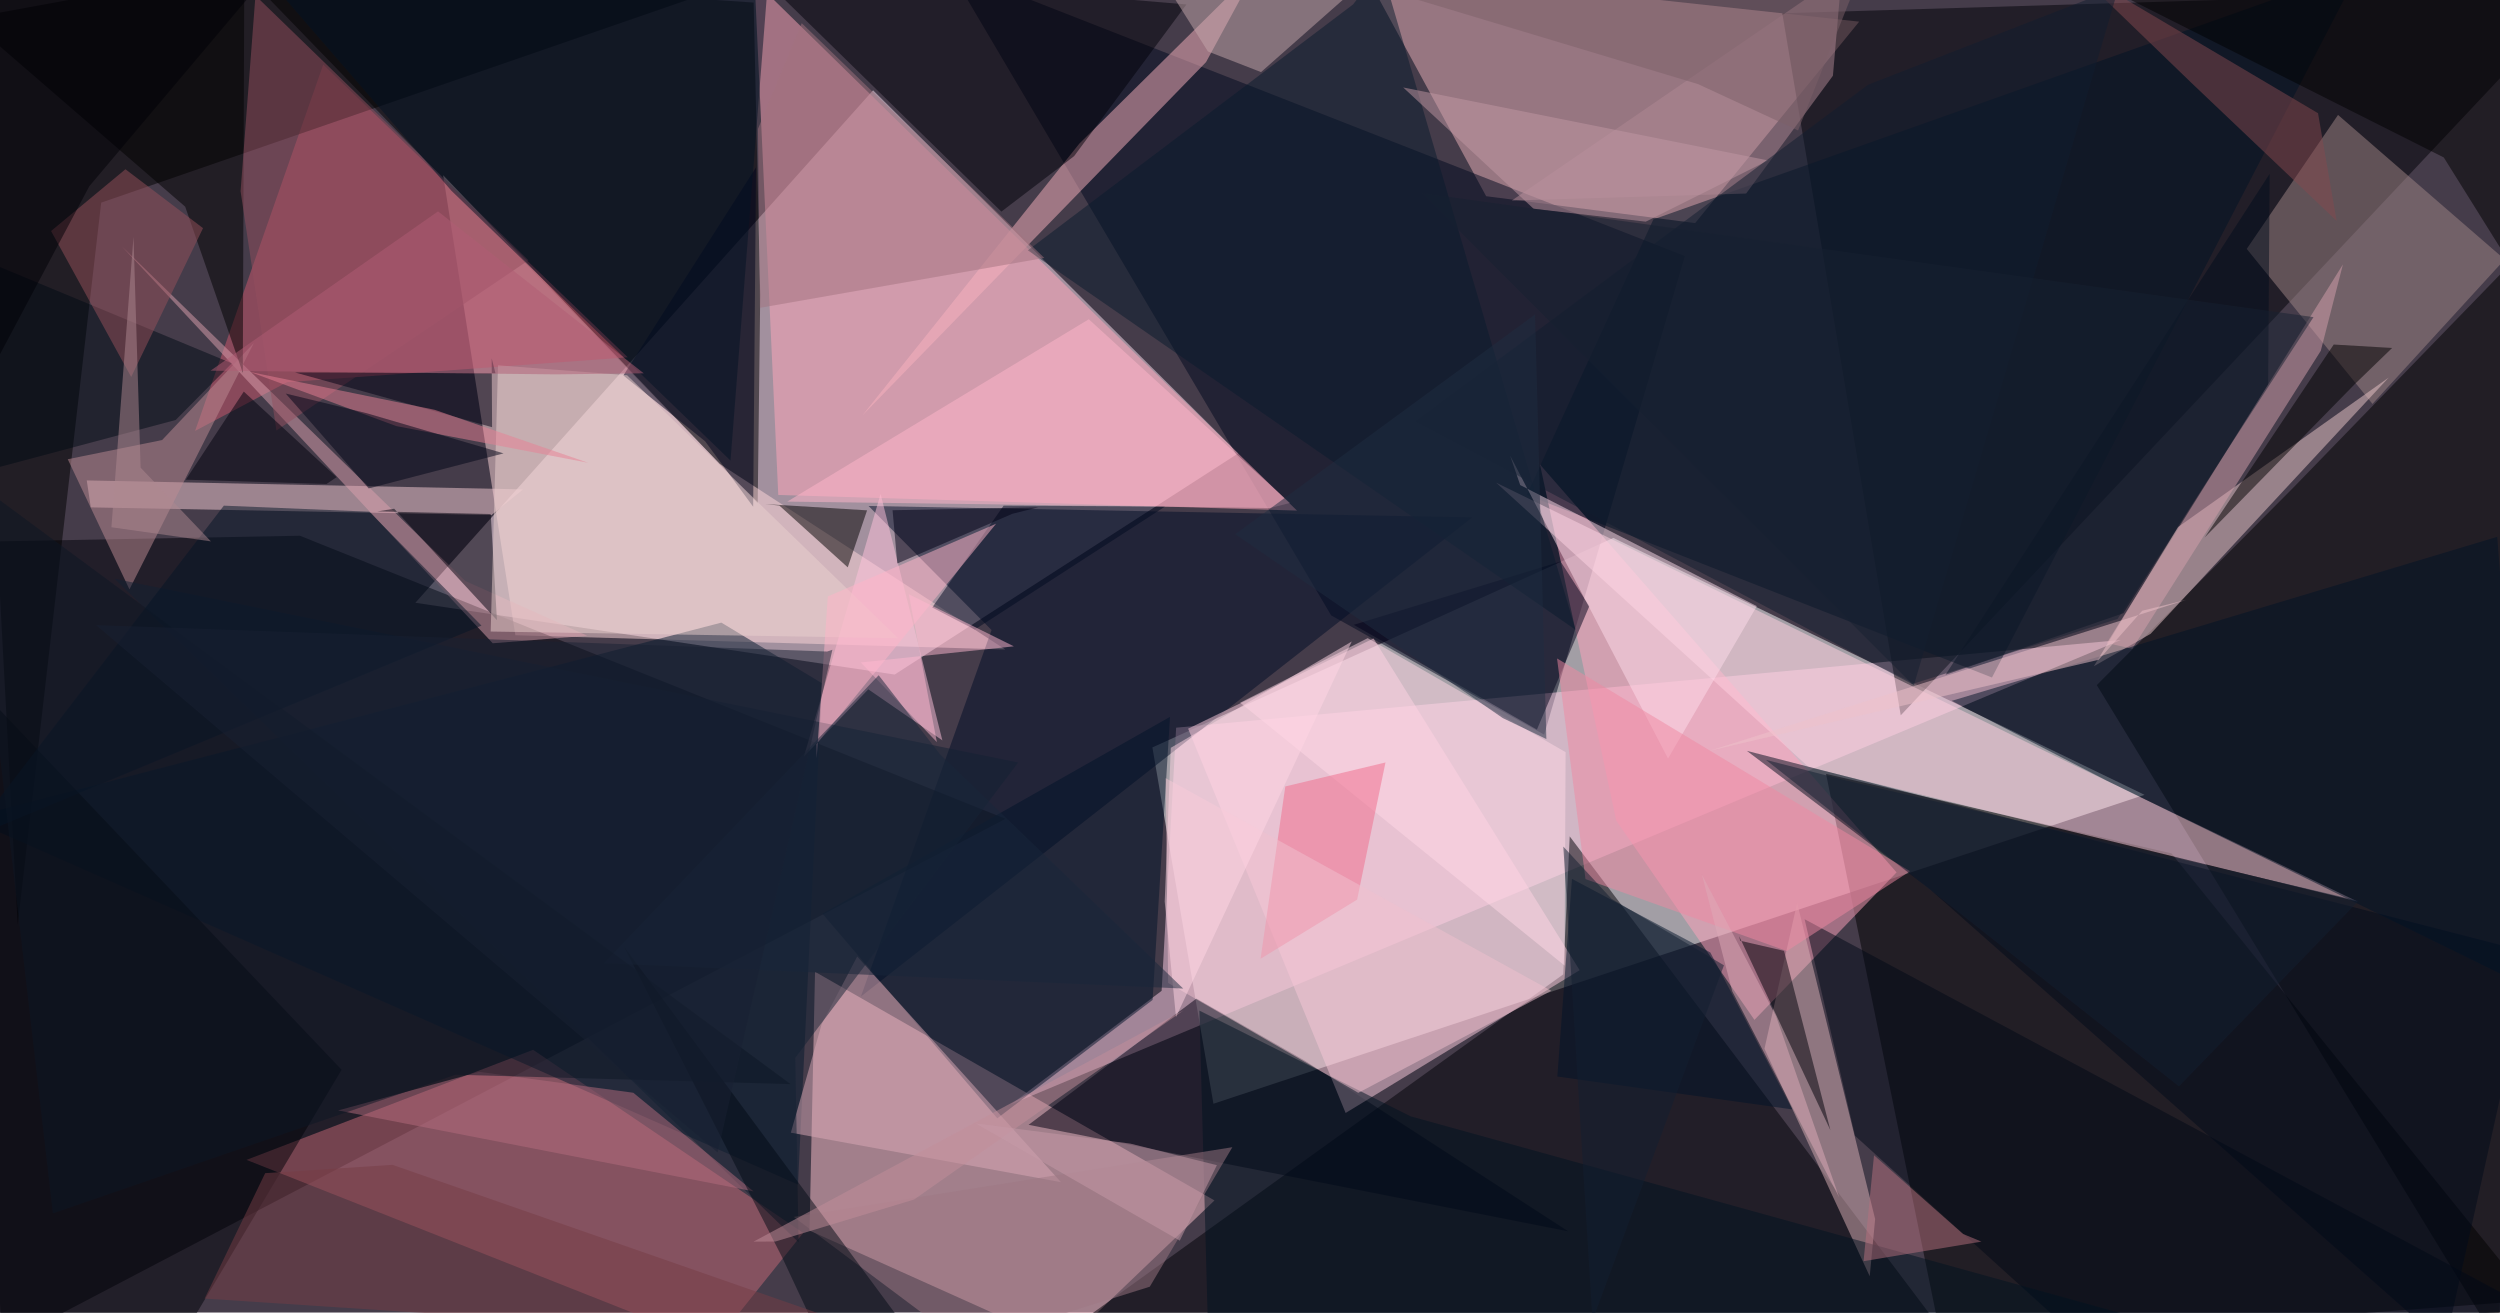
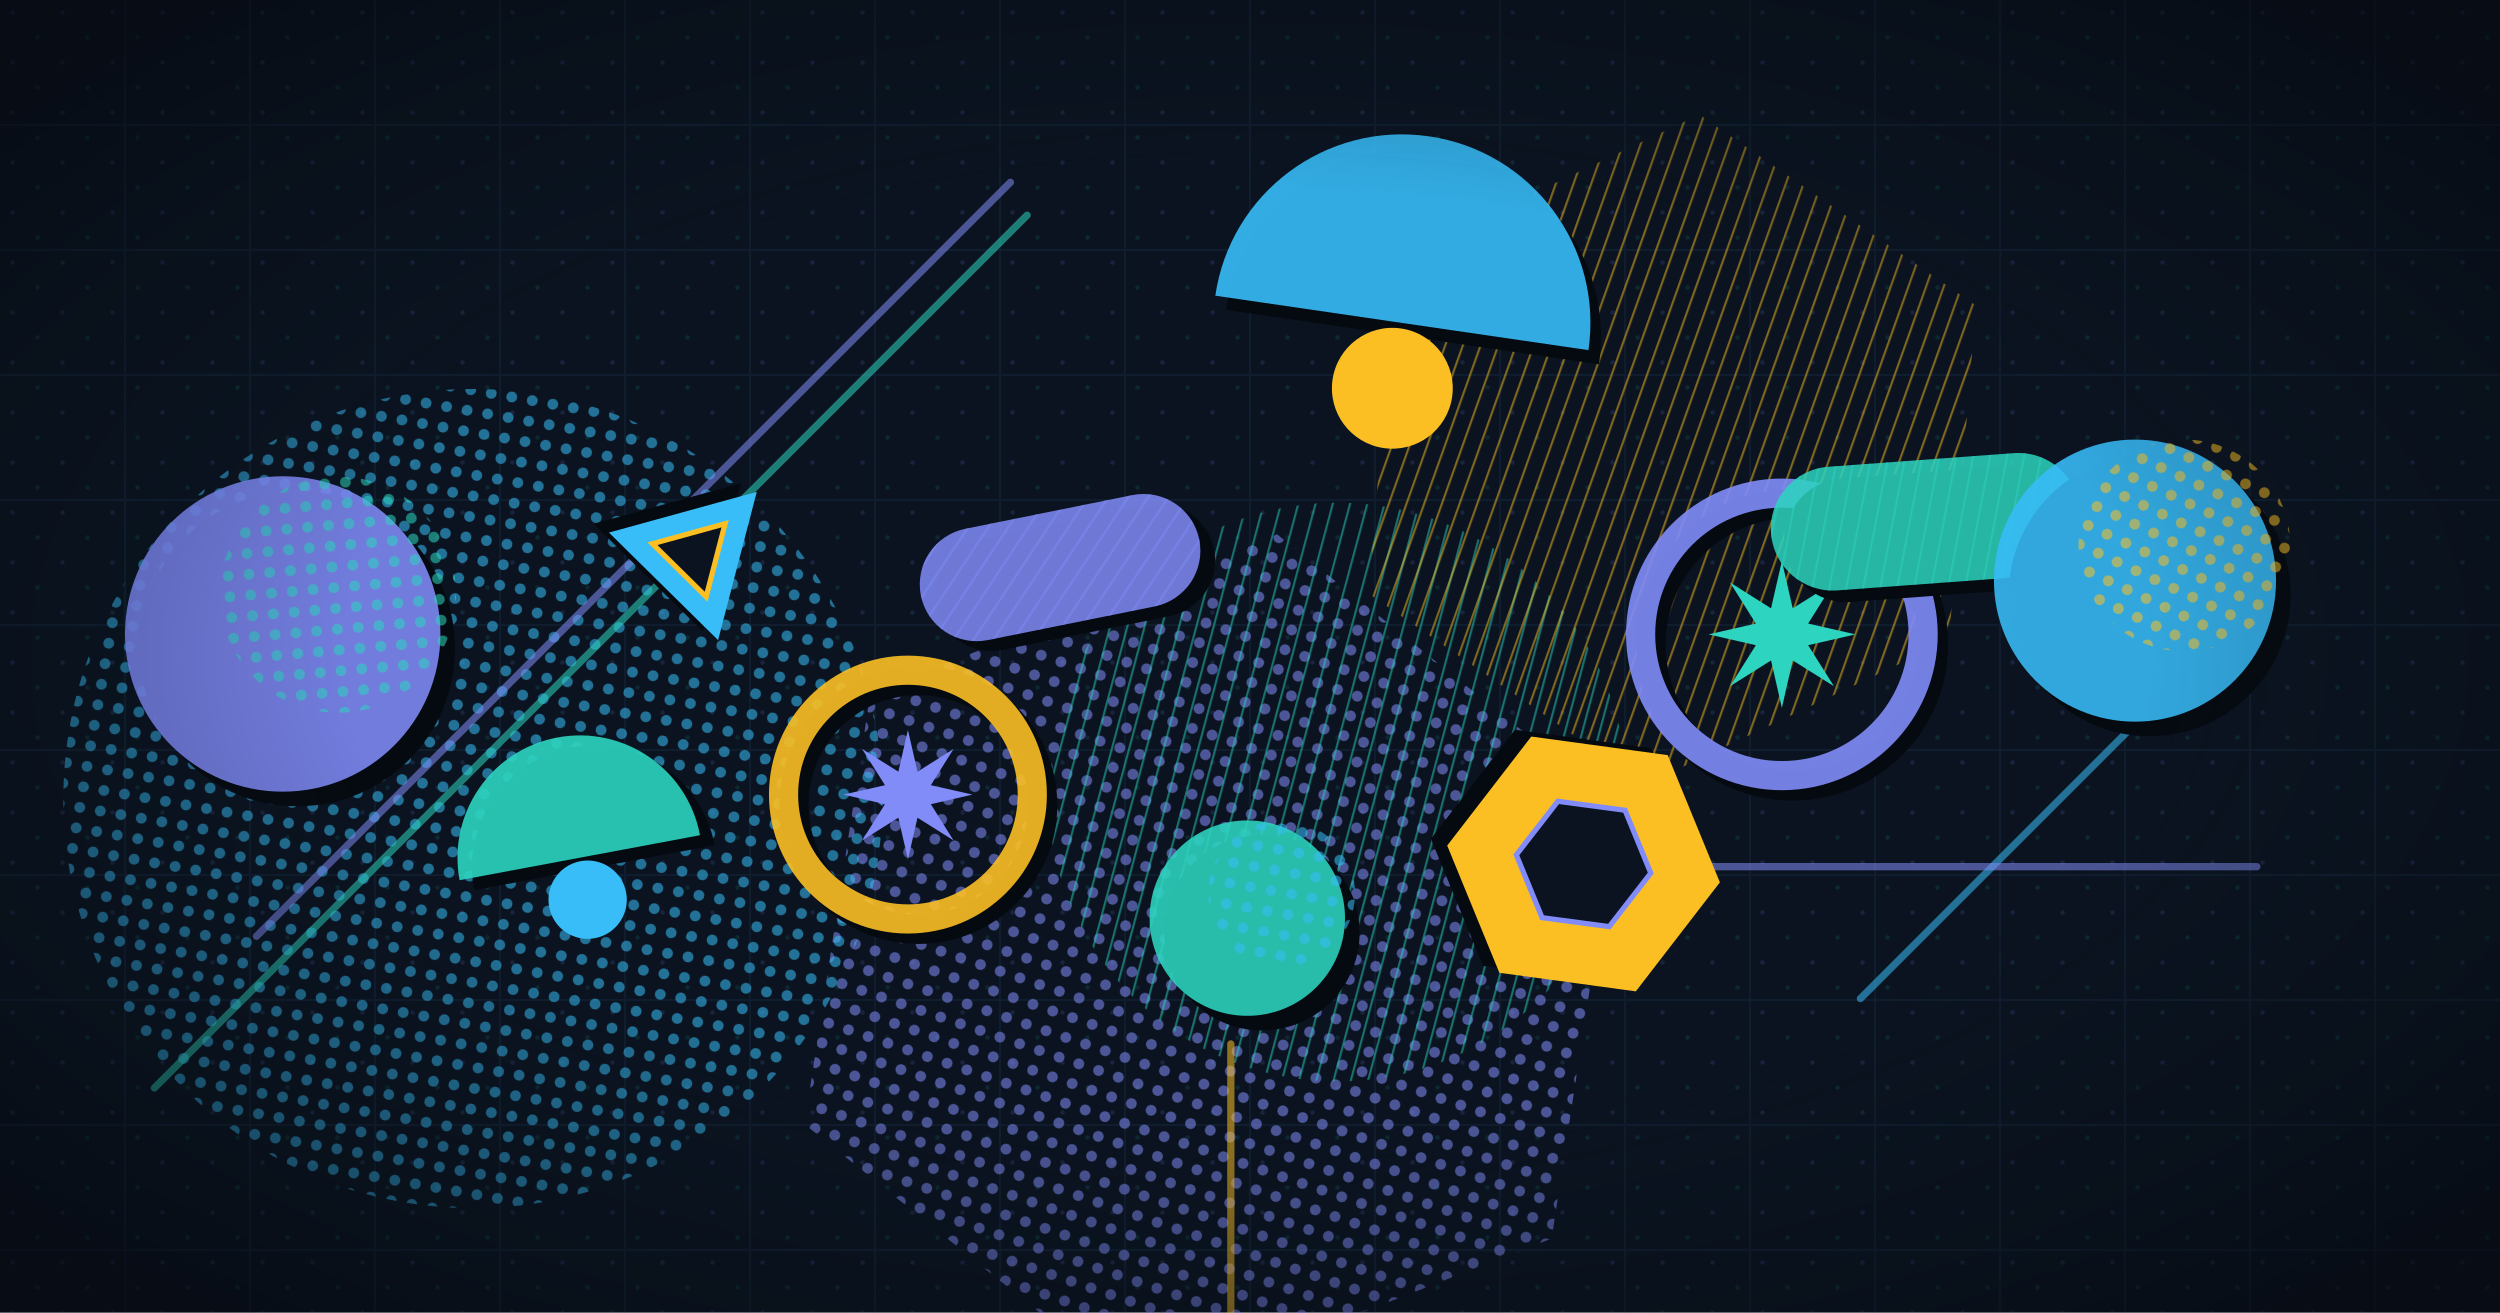
- <svg xmlns="http://www.w3.org/2000/svg" version="1.1" width="1200" height="630">
-   <rect x="0" y="0" width="1200" height="630" fill="#453c4a" />
-   <g transform="scale(1) translate(0.5 0.5)">
-     <polygon fill="#ffffff" fill-opacity="0.502" points="773.887,257.697,552.649,358.263,581.948,529.298,1028.876,381.02" />
-     <polygon fill="#ffe3f1" fill-opacity="0.502" points="428.925,323.286,198.866,288.832,418.58,42.836,593.845,217.103" />
-     <polygon fill="#ffc2cc" fill-opacity="0.502" points="510.07,645,388.076,590.168,390.713,465.955,582.443,575.708" />
-     <polygon fill="#000000" fill-opacity="0.502" points="363.2,241.023,114.194,-16,361.244,0.736,364.409,141.105" />
-     <polygon fill="#000000" fill-opacity="0.502" points="931.796,645,1215,623.673,1041.804,409.119,876.004,370.982" />
-     <polygon fill="#eaafb7" fill-opacity="0.502" points="813.173,106.584,712.851,93.681,653.294,-16,891.901,9.895" />
-     <polygon fill="#00091f" fill-opacity="0.502" points="740.696,352.134,808.234,122.414,454.843,-16,638.446,294.877" />
-     <polygon fill="#ffd7da" fill-opacity="0.502" points="212.204,83.598,344.922,222.121,482.032,311.25,246.872,304.413" />
-     <polygon fill="#ffcde6" fill-opacity="0.502" points="1017.578,306.657,564.045,348.791,557.082,475.093,484.772,529.596" />
-     <polygon fill="#000006" fill-opacity="0.502" points="502.796,645,749.853,467.197,752.962,400.963,936.87,645" />
-     <polygon fill="#ffa5b9" fill-opacity="0.502" points="539.081,164.029,622.06,244.586,373.067,237.09,361.726,-9.583" />
-     <polygon fill="#000c26" fill-opacity="0.502" points="706.118,247.867,416.397,242.367,475.439,301.929,412.726,477.833" />
-     <polygon fill="#000009" fill-opacity="0.502" points="0.351,645,-16,259.627,143.434,256.651,482.083,392.532" />
-     <polygon fill="#c56877" fill-opacity="0.502" points="117.812,556.244,342.019,645,385.039,591.301,255.379,503.399" />
-     <polygon fill="#000007" fill-opacity="0.502" points="854.979,5.867,1215,-5.091,1215,20.554,911.851,342.86" />
-     <polygon fill="#ffa1bb" fill-opacity="0.502" points="738.691,222.458,909.844,418.252,841.633,489.041,775.319,393.439" />
-     <polygon fill="#000000" fill-opacity="0.502" points="1005.951,328.35,1100.146,233.713,1215,115.325,1198.861,645" />
-     <polygon fill="#000011" fill-opacity="0.502" points="573.776,478.806,625.804,508.632,752.221,590.533,493.214,539.414" />
-     <polygon fill="#ffd0e0" fill-opacity="0.502" points="1130.992,432.195,977.687,358.403,717.626,231.178,867.729,367.751" />
-     <polygon fill="#ffcddf" fill-opacity="0.502" points="757.73,465.193,645.397,533.735,569.8,349.266,658.771,305.961" />
-     <polygon fill="#cd576d" fill-opacity="0.502" points="137.292,182.931,93.15,206.326,154.644,30.509,300.814,170.997" />
-     <polygon fill="#9f8586" fill-opacity="0.502" points="1077.931,118.97,1138.291,193.376,1201.753,124.043,1121.745,54.666" />
-     <polygon fill="#000000" fill-opacity="0.502" points="-16,-1.931,7.985,443.3,48.072,96.755,330.229,-0.812" />
-     <polygon fill="#fab1bd" fill-opacity="0.502" points="517.573,68.44,413.451,198.893,578.397,29.319,603.006,-16" />
-     <polygon fill="#ebc7c9" fill-opacity="0.502" points="1031.796,303.729,1004.559,319.273,1044.896,252.533,1146.089,180.713" />
-     <polygon fill="#f6cbd3" fill-opacity="0.502" points="41.147,230.103,250.568,234.409,235.424,246.701,43.074,243.038" />
-     <polygon fill="#daafb5" fill-opacity="0.502" points="846.446,502.896,862.121,432.909,899.57,584.648,896.968,612.114" />
-     <polygon fill="#000a1b" fill-opacity="0.502" points="837.987,359.911,925.508,426.034,1173.156,645,1215,457.046" />
-     <polygon fill="#001325" fill-opacity="0.502" points="732.374,237.007,793.103,104.82,1132.251,-15.447,955.65,324.71" />
-     <polygon fill="#ffc2db" fill-opacity="0.502" points="385.374,362.622,422.182,236.596,451.836,354.886,416.28,330.376" />
-     <polygon fill="#04192d" fill-opacity="0.502" points="345.738,298.359,394.031,327.458,382.535,568.105,-16,392.252" />
-     <polygon fill="#000000" fill-opacity="0.502" points="366.794,241.458,373.583,242.166,406.419,271.827,415.694,244.466" />
-     <polygon fill="#000019" fill-opacity="0.502" points="762.365,290.474,737.211,349.712,649.3,299.412,748.589,269.025" />
-     <polygon fill="#001329" fill-opacity="0.502" points="561.1,343.594,552.753,479.464,478.202,536.297,394.275,438.087" />
-     <polygon fill="#000008" fill-opacity="0.502" points="360.476,-16,480.159,101.071,515.081,74.436,568.977,1.637" />
-     <polygon fill="#000309" fill-opacity="0.502" points="-14.752,645,-4.937,335.665,163.464,512.991,90.267,635.912" />
-     <polygon fill="#00021c" fill-opacity="0.502" points="337.982,211.343,361.019,242.732,362.395,79.828,298.709,179.752" />
-     <polygon fill="#dba9b7" fill-opacity="0.502" points="393.917,491.042,410.964,458.637,508.755,566.936,379.097,543.188" />
-     <polygon fill="#dca0ae" fill-opacity="0.502" points="222.833,278.367,57.973,117.734,236.011,308.268,281.409,304.654" />
-     <polygon fill="#001229" fill-opacity="0.502" points="747.021,516.238,859.818,532.032,820.451,456.675,754.041,421.356" />
-     <polygon fill="#00000c" fill-opacity="0.502" points="235.033,246.248,238.044,297.197,188.711,243.686,180.708,244.957" />
-     <polygon fill="#ffd8e6" fill-opacity="0.502" points="655.995,305.805,750.986,360.543,750.492,462.978,594.77,336.791" />
-     <polygon fill="#be8b94" fill-opacity="0.502" points="77.318,210.715,32.018,219.927,61.636,282.398,121.321,164.173" />
-     <polygon fill="#000b21" fill-opacity="0.502" points="446.957,291.108,481.236,242.214,558.707,242.644,467.364,301.725" />
-     <polygon fill="#000d1d" fill-opacity="0.502" points="1088.202,184.227,1018.731,293.831,933.364,323.378,1088.928,82.941" />
-     <polygon fill="#000000" fill-opacity="0.502" points="1215,143.111,1172.523,75.087,996.227,-13.622,1213.075,-9.683" />
-     <polygon fill="#000916" fill-opacity="0.502" points="889.91,544.679,865.701,440.724,1215,627.961,1000.607,645" />
-     <polygon fill="#d49fab" fill-opacity="0.502" points="1010.781,308.153,1124.106,126.417,1113.474,167.895,1022.998,310.92" />
-     <polygon fill="#081b2c" fill-opacity="0.502" points="492.862,119.665,648.977,1.618,662.579,-16,755.757,301.805" />
-     <polygon fill="#000009" fill-opacity="0.502" points="834.754,451.048,855.833,455.908,878.109,542.018,834.308,448.906" />
-     <polygon fill="#ffb5ca" fill-opacity="0.502" points="618.659,240.926,608.996,243.373,377.377,240.273,522.121,152.746" />
-     <polygon fill="#fcdbe9" fill-opacity="0.502" points="729.192,232.332,842.774,290.449,800.157,363.609,724.378,218.243" />
-     <polygon fill="#e9cfcd" fill-opacity="0.502" points="238.545,174.855,235.033,302.635,430.497,305.808,300.51,179.617" />
-     <polygon fill="#001226" fill-opacity="0.502" points="1215,474.423,1198.169,257.167,936.335,335.896,1010.6,374.125" />
-     <polygon fill="#001220" fill-opacity="0.502" points="676.594,535.34,1028.411,632.843,579.484,643.265,575.208,484.588" />
-     <polygon fill="#132033" fill-opacity="0.502" points="488.215,365.503,54.479,277.304,382.828,595.84,381.237,507.251" />
-     <polygon fill="#000000" fill-opacity="0.502" points="88.394,98.713,116.047,178.462,116.774,-16,-16,8.379" />
-     <polygon fill="#c6a7ab" fill-opacity="0.502" points="661.51,-16,604.785,34.107,579.296,24.194,555.612,-13.469" />
-     <polygon fill="#ffb4c8" fill-opacity="0.502" points="396.855,285.786,477.64,250.878,391.401,356.686,391.505,363.474" />
-     <polygon fill="#000000" fill-opacity="0.502" points="1057.752,257.465,1129.984,183.683,1147.724,166.522,1119.69,164.874" />
-     <polygon fill="#b08893" fill-opacity="0.502" points="837.631,92.395,725.2,95.735,883.522,-12.784,879.298,35.864" />
-     <polygon fill="#934f5e" fill-opacity="0.502" points="114.978,91.285,132.176,206.14,253.158,124.442,122.119,-2.62" />
-     <polygon fill="#f06b89" fill-opacity="0.502" points="650.908,431.306,604.571,459.713,616.448,376.99,664.535,365.479" />
-     <polygon fill="#ef88a1" fill-opacity="0.502" points="760.537,421.461,857.201,456.001,916.303,417.677,746.875,315.562" />
-     <polygon fill="#a2727e" fill-opacity="0.502" points="364.271,147.255,363.32,61.393,384.325,10.623,500.761,123.307" />
-     <polygon fill="#b5717e" fill-opacity="0.502" points="894.006,604.847,950.573,595.471,941.754,591.807,899.03,554.041" />
-     <polygon fill="#b56c7e" fill-opacity="0.502" points="361.207,571.373,303.478,524.02,229.454,513.985,161.795,532.511" />
-     <polygon fill="#9e7983" fill-opacity="0.502" points="462.527,645,380.484,583.613,591.028,550.157,551.401,617.115" />
-     <polygon fill="#000a15" fill-opacity="0.502" points="-11.183,123.271,-16,227.716,83.829,201.09,110.768,173.887" />
-     <polygon fill="#95505b" fill-opacity="0.502" points="96.951,109.015,59.705,80.744,24.008,110.39,62.466,180.441" />
-     <polygon fill="#f0c0ce" fill-opacity="0.502" points="744.123,475.079,559.017,373.021,560.21,471.333,651.467,524.053" />
-     <polygon fill="#83484e" fill-opacity="0.502" points="1121.06,105.488,1112.152,53.847,994.14,-16,1051.419,39.312" />
-     <polygon fill="#edc2c9" fill-opacity="0.502" points="1006.885,316.178,1027.772,292.656,1048.882,287.434,820.009,359.893" />
-     <polygon fill="#000012" fill-opacity="0.502" points="235.504,171.454,237.304,178.629,141.076,178.27,235.7,204.558" />
-     <polygon fill="#e77f93" fill-opacity="0.502" points="281.803,221.634,189.693,204.023,119.612,178.058,208.132,196.214" />
-     <polygon fill="#020b15" fill-opacity="0.502" points="431.246,632.782,391.079,637.536,374.907,602.965,298.99,453.803" />
-     <polygon fill="#000516" fill-opacity="0.502" points="175.535,197.846,136.637,188.401,176.463,233.944,241.213,217.114" />
-     <polygon fill="#00000d" fill-opacity="0.502" points="161.076,228.546,116.514,187.457,88.689,229.756,156.205,231.811" />
-     <polygon fill="#041526" fill-opacity="0.502" points="230.611,299.794,176.713,245.108,106.942,242.213,-16,402.396" />
-     <polygon fill="#763c45" fill-opacity="0.502" points="97.708,622.821,126.778,562.619,187.864,558.618,435.723,645" />
-     <polygon fill="#c297a4" fill-opacity="0.502" points="789.457,105.898,848.209,76.511,673.031,41.48,735.622,99.711" />
-     <polygon fill="#021324" fill-opacity="0.502" points="350.147,220.586,368.554,-14.913,131.622,-6.548,216.172,91.053" />
-     <polygon fill="#ad8790" fill-opacity="0.502" points="52.984,252.577,100.735,259.372,66.988,223.975,63.579,113.174" />
-     <polygon fill="#111c2e" fill-opacity="0.502" points="918.204,328.323,678.9,201.79,896.254,40.134,1016.474,-6.629" />
-     <polygon fill="#ddaab8" fill-opacity="0.502" points="882.277,574.175,831.007,475.382,816.428,419.393,851.978,487.209" />
-     <polygon fill="#ffb7cf" fill-opacity="0.502" points="412.646,317.467,486.156,309.743,435.704,284.724,449.197,355.717" />
-     <polygon fill="#000014" fill-opacity="0.502" points="427.929,244.406,430.206,269.967,485.418,246.127,497.854,243.011" />
-     <polygon fill="#1e2c41" fill-opacity="0.502" points="592.405,255.922,736.309,150.451,741.754,354.256,720.833,344.174" />
-     <polygon fill="#fed6e4" fill-opacity="0.502" points="558.56,432.246,563.962,487.675,648.35,307.41,561.481,358.449" />
-     <polygon fill="#c18d9a" fill-opacity="0.502" points="371.687,595.425,438.252,575.266,567.612,484.472,361.209,595.488" />
-     <polygon fill="#19263a" fill-opacity="0.502" points="450.699,361.548,421.257,323.615,289.325,461.875,567.445,474.014" />
-     <polygon fill="#0d1724" fill-opacity="0.502" points="24.866,581.94,218.122,515.376,379.005,519.892,-16,228.227" />
-     <polygon fill="#b05d74" fill-opacity="0.502" points="266.239,179.195,100.558,177.422,209.749,100.961,308.49,178.687" />
-     <polygon fill="#182132" fill-opacity="0.502" points="399.049,311.373,396.521,312.24,45.6,299.552,343.964,552.686" />
-     <polygon fill="#c69aa7" fill-opacity="0.502" points="565.785,595.008,583.601,558.794,542.105,548.439,467.944,538.778" />
-     <polygon fill="#162031" fill-opacity="0.502" points="917.325,327.847,1015.927,296.587,1109.979,151.733,681.828,92.175" />
-     <polygon fill="#000107" fill-opacity="0.502" points="42.366,88.9,126.474,-10.801,-13.955,-16,-16,198.693" />
-     <polygon fill="#121f31" fill-opacity="0.502" points="885.228,374.021,847.14,364.24,1045.398,520.958,1131.646,431.893" />
-     <polygon fill="#7d6168" fill-opacity="0.502" points="862.563,62.108,814.553,39.877,668.738,-3.976,887.541,-0.75" />
-     <polygon fill="#131f31" fill-opacity="0.502" points="772.992,430.897,749.895,405.869,763.891,633.408,826.994,462.848" />
+ <svg xmlns="http://www.w3.org/2000/svg" viewBox="0 0 1200 630" width="100%" height="100%">
+   <defs>
+     <pattern id="bg-dots" width="24" height="24" patternUnits="userSpaceOnUse">
+       <circle cx="6" cy="6" r="1.1" fill="#818cf8" fill-opacity="0.13" />
+       <circle cx="18" cy="18" r="1.1" fill="#2dd4bf" fill-opacity="0.11" />
+     </pattern>
+     <pattern id="ht-0" width="10" height="10" patternUnits="userSpaceOnUse" patternTransform="rotate(-20)">
+       <circle cx="5" cy="5" r="2.6" fill="#818cf8" fill-opacity="0.55" />
+     </pattern>
+     <pattern id="lines-0" width="8" height="8" patternUnits="userSpaceOnUse" patternTransform="rotate(45)">
+       <line x1="0" y1="0" x2="0" y2="8" stroke="#818cf8" stroke-width="2.2" stroke-opacity="0.45" />
+     </pattern>
+     <pattern id="ht-1" width="10" height="10" patternUnits="userSpaceOnUse" patternTransform="rotate(-5)">
+       <circle cx="5" cy="5" r="2.6" fill="#2dd4bf" fill-opacity="0.55" />
+     </pattern>
+     <pattern id="lines-1" width="8" height="8" patternUnits="userSpaceOnUse" patternTransform="rotate(15)">
+       <line x1="0" y1="0" x2="0" y2="8" stroke="#2dd4bf" stroke-width="2.2" stroke-opacity="0.45" />
+     </pattern>
+     <pattern id="ht-2" width="10" height="10" patternUnits="userSpaceOnUse" patternTransform="rotate(10)">
+       <circle cx="5" cy="5" r="2.6" fill="#38bdf8" fill-opacity="0.55" />
+     </pattern>
+     <pattern id="lines-2" width="8" height="8" patternUnits="userSpaceOnUse" patternTransform="rotate(-15)">
+       <line x1="0" y1="0" x2="0" y2="8" stroke="#38bdf8" stroke-width="2.2" stroke-opacity="0.45" />
+     </pattern>
+     <pattern id="ht-3" width="10" height="10" patternUnits="userSpaceOnUse" patternTransform="rotate(25)">
+       <circle cx="5" cy="5" r="2.6" fill="#fbbf24" fill-opacity="0.55" />
+     </pattern>
+     <pattern id="lines-3" width="8" height="8" patternUnits="userSpaceOnUse" patternTransform="rotate(-45)">
+       <line x1="0" y1="0" x2="0" y2="8" stroke="#fbbf24" stroke-width="2.2" stroke-opacity="0.45" />
+     </pattern>
+     <radialGradient id="vignette" cx="50%" cy="50%" r="65%">
+       <stop offset="55%" stop-color="#0a131f" stop-opacity="0" />
+       <stop offset="100%" stop-color="#04060c" stop-opacity="0.55" />
+     </radialGradient>
+   </defs>
+   <rect width="1200" height="630" fill="#0a131f" />
+   <g opacity="0.22">
+     <line x1="60" y1="0" x2="60" y2="630" stroke="#234063" stroke-width="1" />
+     <line x1="120" y1="0" x2="120" y2="630" stroke="#234063" stroke-width="1" />
+     <line x1="180" y1="0" x2="180" y2="630" stroke="#234063" stroke-width="1" />
+     <line x1="240" y1="0" x2="240" y2="630" stroke="#234063" stroke-width="1" />
+     <line x1="300" y1="0" x2="300" y2="630" stroke="#234063" stroke-width="1" />
+     <line x1="360" y1="0" x2="360" y2="630" stroke="#234063" stroke-width="1" />
+     <line x1="420" y1="0" x2="420" y2="630" stroke="#234063" stroke-width="1" />
+     <line x1="480" y1="0" x2="480" y2="630" stroke="#234063" stroke-width="1" />
+     <line x1="540" y1="0" x2="540" y2="630" stroke="#234063" stroke-width="1" />
+     <line x1="600" y1="0" x2="600" y2="630" stroke="#234063" stroke-width="1" />
+     <line x1="660" y1="0" x2="660" y2="630" stroke="#234063" stroke-width="1" />
+     <line x1="720" y1="0" x2="720" y2="630" stroke="#234063" stroke-width="1" />
+     <line x1="780" y1="0" x2="780" y2="630" stroke="#234063" stroke-width="1" />
+     <line x1="840" y1="0" x2="840" y2="630" stroke="#234063" stroke-width="1" />
+     <line x1="900" y1="0" x2="900" y2="630" stroke="#234063" stroke-width="1" />
+     <line x1="960" y1="0" x2="960" y2="630" stroke="#234063" stroke-width="1" />
+     <line x1="1020" y1="0" x2="1020" y2="630" stroke="#234063" stroke-width="1" />
+     <line x1="1080" y1="0" x2="1080" y2="630" stroke="#234063" stroke-width="1" />
+     <line x1="1140" y1="0" x2="1140" y2="630" stroke="#234063" stroke-width="1" />
+     <line x1="0" y1="60" x2="1200" y2="60" stroke="#234063" stroke-width="1" />
+     <line x1="0" y1="120" x2="1200" y2="120" stroke="#234063" stroke-width="1" />
+     <line x1="0" y1="180" x2="1200" y2="180" stroke="#234063" stroke-width="1" />
+     <line x1="0" y1="240" x2="1200" y2="240" stroke="#234063" stroke-width="1" />
+     <line x1="0" y1="300" x2="1200" y2="300" stroke="#234063" stroke-width="1" />
+     <line x1="0" y1="360" x2="1200" y2="360" stroke="#234063" stroke-width="1" />
+     <line x1="0" y1="420" x2="1200" y2="420" stroke="#234063" stroke-width="1" />
+     <line x1="0" y1="480" x2="1200" y2="480" stroke="#234063" stroke-width="1" />
+     <line x1="0" y1="540" x2="1200" y2="540" stroke="#234063" stroke-width="1" />
+     <line x1="0" y1="600" x2="1200" y2="600" stroke="#234063" stroke-width="1" />
  </g>
+   <rect width="1200" height="630" fill="url(#bg-dots)" />
+   <g class="ambient-halftones">
+     <g transform="translate(581.3 463.5) rotate(128.7)">
+       <polygon points="0.0,-209.5 181.4,-104.7 181.4,104.7 0.0,209.5 -181.4,104.7 -181.4,-104.7" fill="url(#ht-0)" />
+     </g>
+     <circle cx="641.9" cy="380.2" r="138.9" fill="url(#lines-1)" />
+     <circle cx="227.0" cy="383.3" r="196.6" fill="url(#ht-2)" />
+     <g transform="translate(802.7 215.8) rotate(64.6)">
+       <polygon points="0.0,-161.3 139.7,-80.7 139.7,80.7 0.0,161.3 -139.7,80.7 -139.7,-80.7" fill="url(#lines-3)" />
+     </g>
+   </g>
+   <g class="art-bauhaus">
+     <line x1="123.1" y1="449.4" x2="485.0" y2="87.5" stroke="#818cf8" stroke-width="3.5" stroke-opacity="0.55" stroke-linecap="round" />
+     <line x1="493.0" y1="103.3" x2="74.1" y2="522.2" stroke="#2dd4bf" stroke-width="3.5" stroke-opacity="0.55" stroke-linecap="round" />
+     <line x1="893.0" y1="479.3" x2="1089.9" y2="282.4" stroke="#38bdf8" stroke-width="3.5" stroke-opacity="0.55" stroke-linecap="round" />
+     <line x1="590.8" y1="501.1" x2="590.8" y2="762.8" stroke="#fbbf24" stroke-width="3.5" stroke-opacity="0.55" stroke-linecap="round" />
+     <line x1="1083.3" y1="416.0" x2="765.3" y2="416.0" stroke="#818cf8" stroke-width="3.5" stroke-opacity="0.55" stroke-linecap="round" />
+     <circle cx="142.7" cy="311.3" r="75.7" fill="#050a10" />
+     <circle cx="135.7" cy="304.3" r="75.7" fill="#818cf8" fill-opacity="0.88" />
+     <circle cx="162.2" cy="285.4" r="56.7" fill="url(#ht-1)" />
+     <g transform="translate(278.3 411.7) rotate(-10.6)">
+       <path d="M -58.7 0 A 58.7 58.7 0 0 1 58.7 0 Z" fill="#050a10" transform="translate(6 6)" />
+       <path d="M -58.7 0 A 58.7 58.7 0 0 1 58.7 0 Z" fill="#2dd4bf" fill-opacity="0.9" />
+       <circle cx="0" cy="20.5" r="18.8" fill="#38bdf8" />
+     </g>
+     <g transform="translate(333.4 266.3) rotate(164.6)">
+       <polygon points="6.0,-36.5 42.8,27.2 -30.8,27.2" fill="#050a10" />
+       <polygon points="0.0,-42.5 36.8,21.2 -36.8,21.2" fill="#38bdf8" />
+       <polygon points="0.0,-20.9 18.1,10.5 -18.1,10.5" fill="#0a131f" stroke="#fbbf24" stroke-width="2.5" />
+     </g>
+     <circle cx="440.8" cy="386.4" r="59.7" fill="none" stroke="#050a10" stroke-width="14" />
+     <circle cx="435.8" cy="381.4" r="59.7" fill="none" stroke="#fbbf24" stroke-width="14" stroke-opacity="0.9" />
+     <polygon points="435.8,350.4 440.4,370.4 457.7,359.5 446.8,376.9 466.8,381.4 446.8,386.0 457.7,403.4 440.4,392.5 435.8,412.5 431.2,392.5 413.8,403.4 424.8,386.0 404.8,381.4 424.8,376.9 413.8,359.5 431.2,370.4" fill="#818cf8" />
+     <g transform="translate(508.8 272.5) rotate(-11.4)">
+       <rect x="-62.1" y="-21.3" width="136.3" height="54.5" rx="27.3" fill="#050a10" />
+       <rect x="-68.1" y="-27.3" width="136.3" height="54.5" rx="27.3" fill="#818cf8" fill-opacity="0.85" />
+       <rect x="-68.1" y="-27.3" width="136.3" height="54.5" rx="27.3" fill="url(#lines-0)" />
+     </g>
+     <circle cx="605.7" cy="447.7" r="46.9" fill="#050a10" />
+     <circle cx="598.7" cy="440.7" r="46.9" fill="#2dd4bf" fill-opacity="0.88" />
+     <circle cx="615.2" cy="428.9" r="35.2" fill="url(#ht-2)" />
+     <g transform="translate(672.9 155.0) rotate(8.3)">
+       <path d="M -90.5 0 A 90.5 90.5 0 0 1 90.5 0 Z" fill="#050a10" transform="translate(6 6)" />
+       <path d="M -90.5 0 A 90.5 90.5 0 0 1 90.5 0 Z" fill="#38bdf8" fill-opacity="0.9" />
+       <circle cx="0" cy="31.7" r="29.0" fill="#fbbf24" />
+     </g>
+     <g transform="translate(760.1 414.7) rotate(157.7)">
+       <polygon points="6.0,-60.1 63.2,-27.0 63.2,39.0 6.0,72.1 -51.2,39.0 -51.2,-27.0" fill="#050a10" />
+       <polygon points="0.0,-66.1 57.2,-33.0 57.2,33.0 0.0,66.1 -57.2,33.0 -57.2,-33.0" fill="#fbbf24" />
+       <polygon points="0.0,-32.5 28.2,-16.3 28.2,16.3 0.0,32.5 -28.2,16.3 -28.2,-16.3" fill="#0a131f" stroke="#818cf8" stroke-width="2.5" />
+     </g>
+     <circle cx="860.3" cy="309.5" r="67.8" fill="none" stroke="#050a10" stroke-width="14" />
+     <circle cx="855.3" cy="304.5" r="67.8" fill="none" stroke="#818cf8" stroke-width="14" stroke-opacity="0.9" />
+     <polygon points="855.3,269.3 860.5,292.0 880.3,279.6 867.9,299.3 890.6,304.5 867.9,309.7 880.3,329.4 860.5,317.0 855.3,339.8 850.1,317.0 830.4,329.4 842.8,309.7 820.1,304.5 842.8,299.3 830.4,279.6 850.1,292.0" fill="#2dd4bf" />
+     <g transform="translate(924.3 250.5) rotate(-4.2)">
+       <rect x="-68.4" y="-23.8" width="148.8" height="59.5" rx="29.8" fill="#050a10" />
+       <rect x="-74.4" y="-29.8" width="148.8" height="59.5" rx="29.8" fill="#2dd4bf" fill-opacity="0.85" />
+       <rect x="-74.4" y="-29.8" width="148.8" height="59.5" rx="29.8" fill="url(#lines-1)" />
+     </g>
+     <circle cx="1031.8" cy="285.7" r="67.7" fill="#050a10" />
+     <circle cx="1024.8" cy="278.7" r="67.7" fill="#38bdf8" fill-opacity="0.88" />
+     <circle cx="1048.5" cy="261.8" r="50.8" fill="url(#ht-3)" />
+   </g>
+   <rect width="1200" height="630" fill="url(#vignette)" pointer-events="none" />
</svg>
